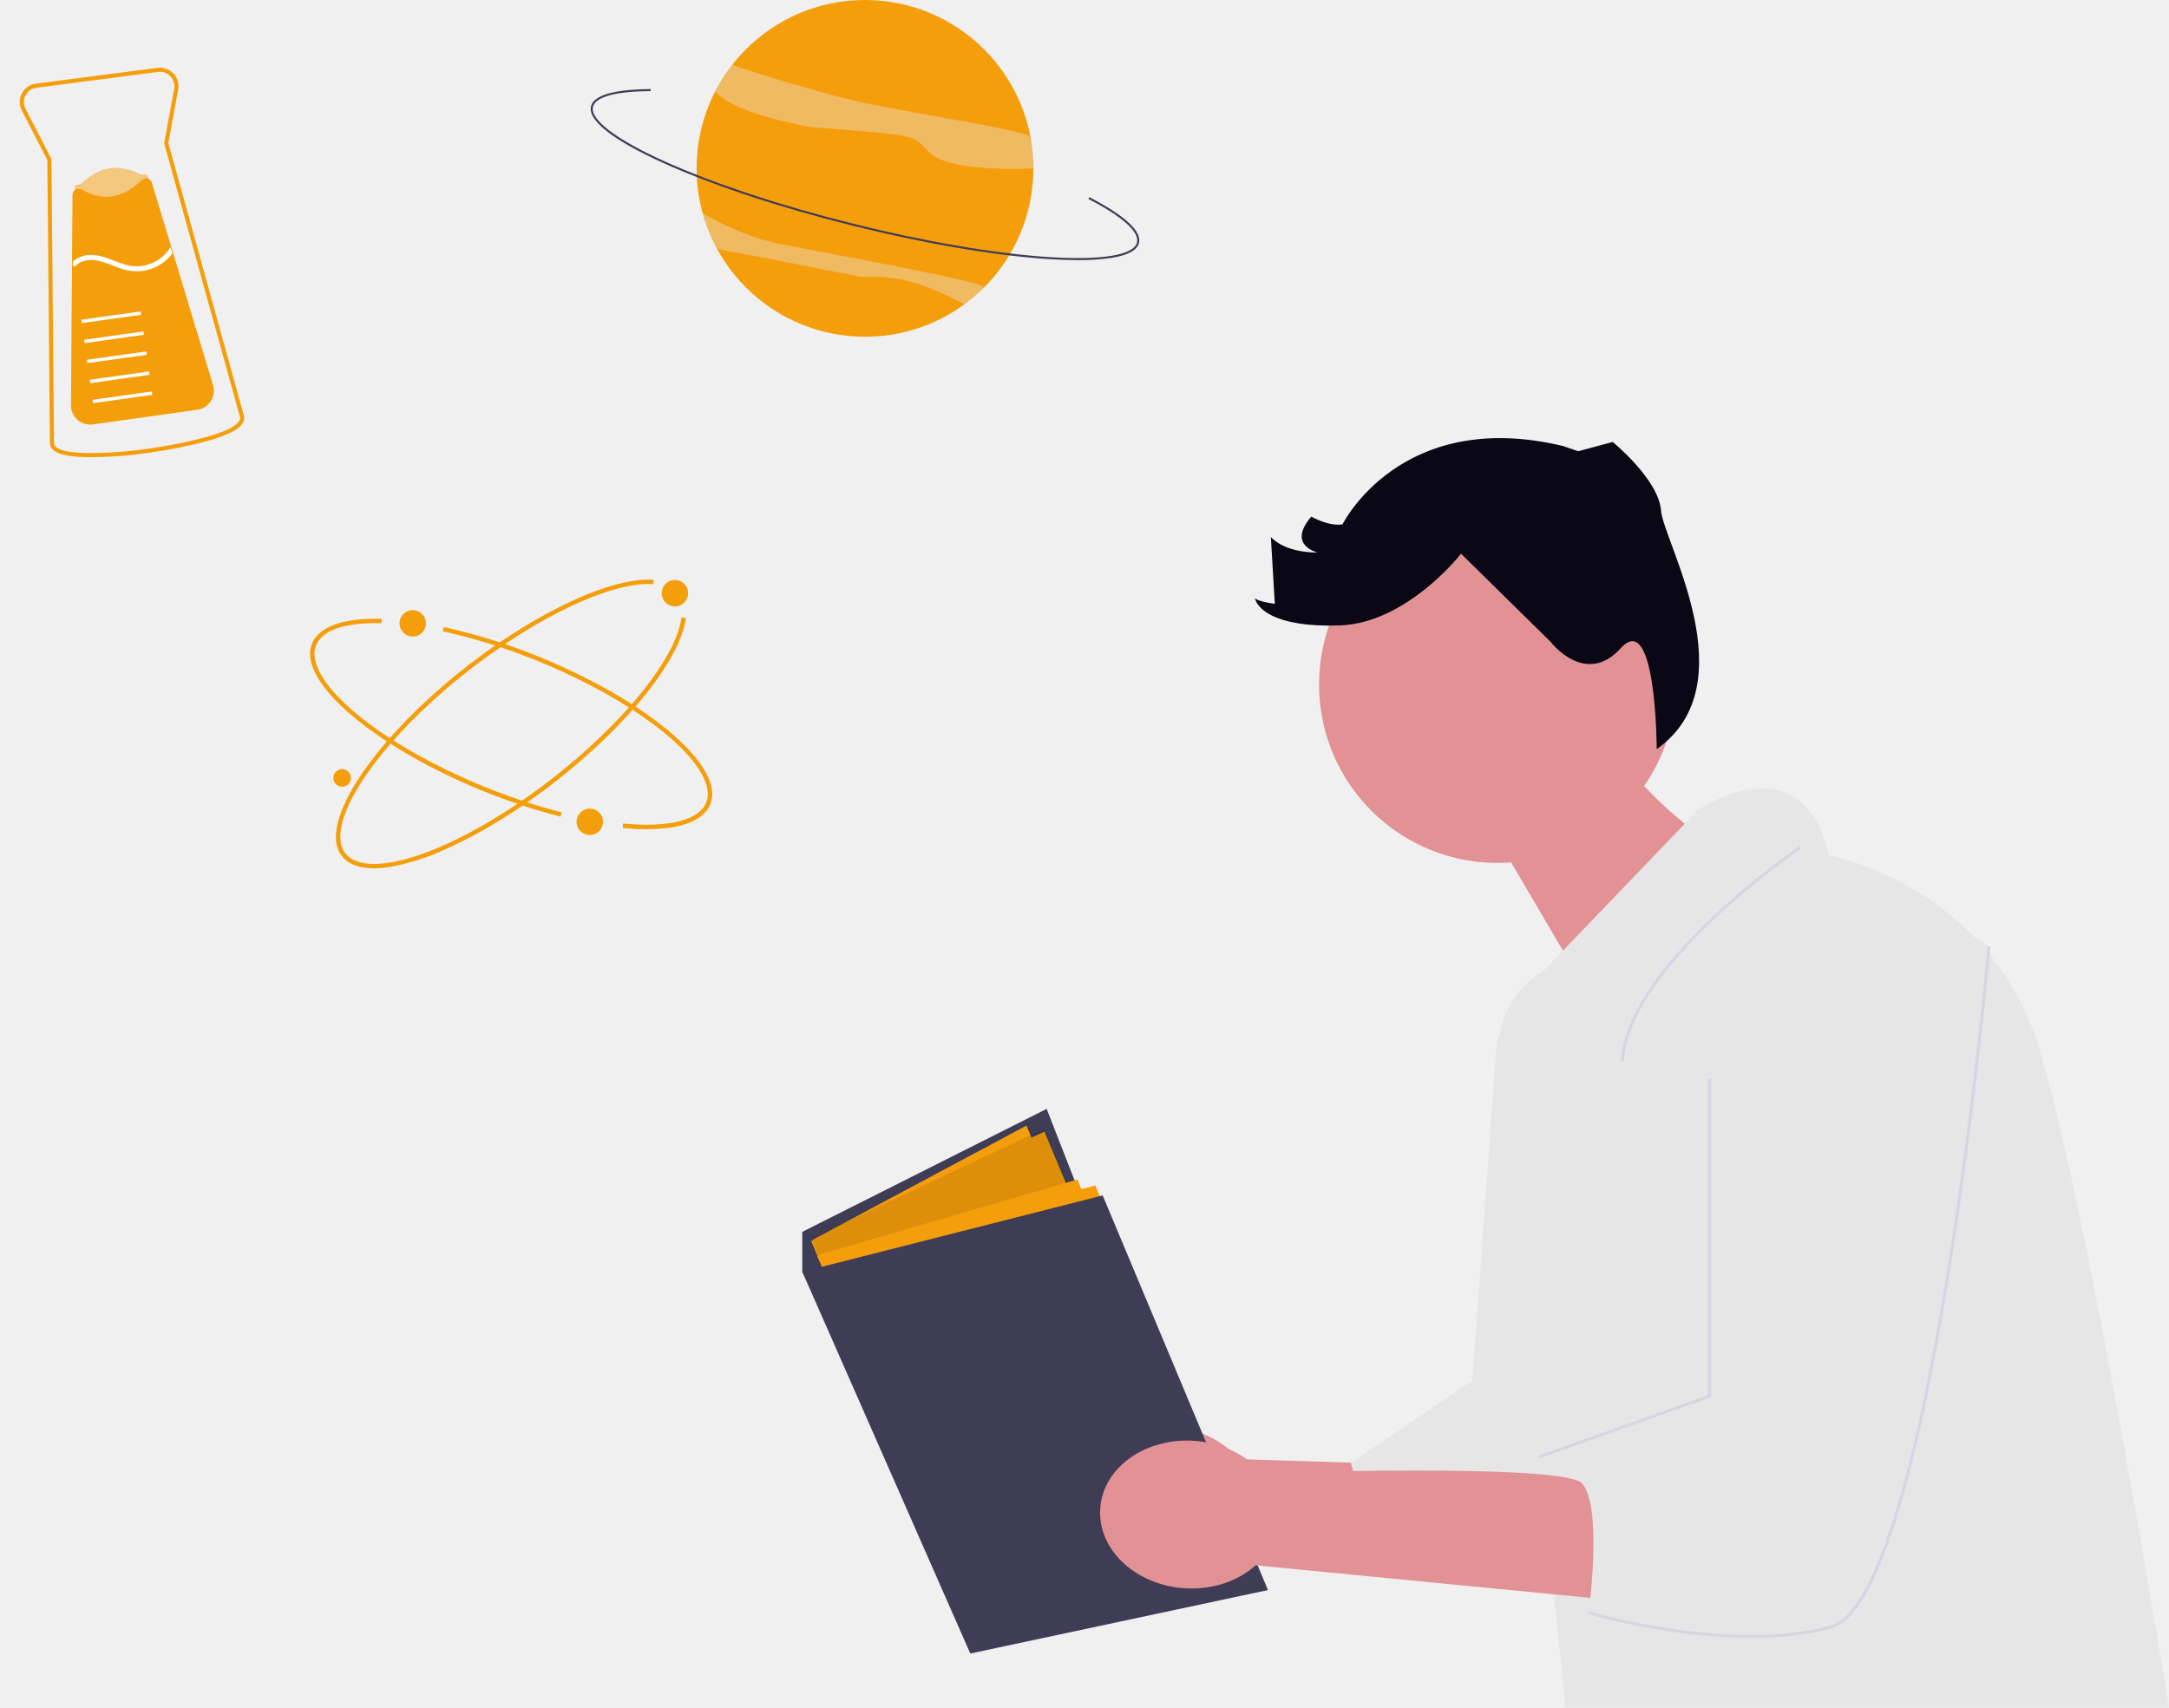
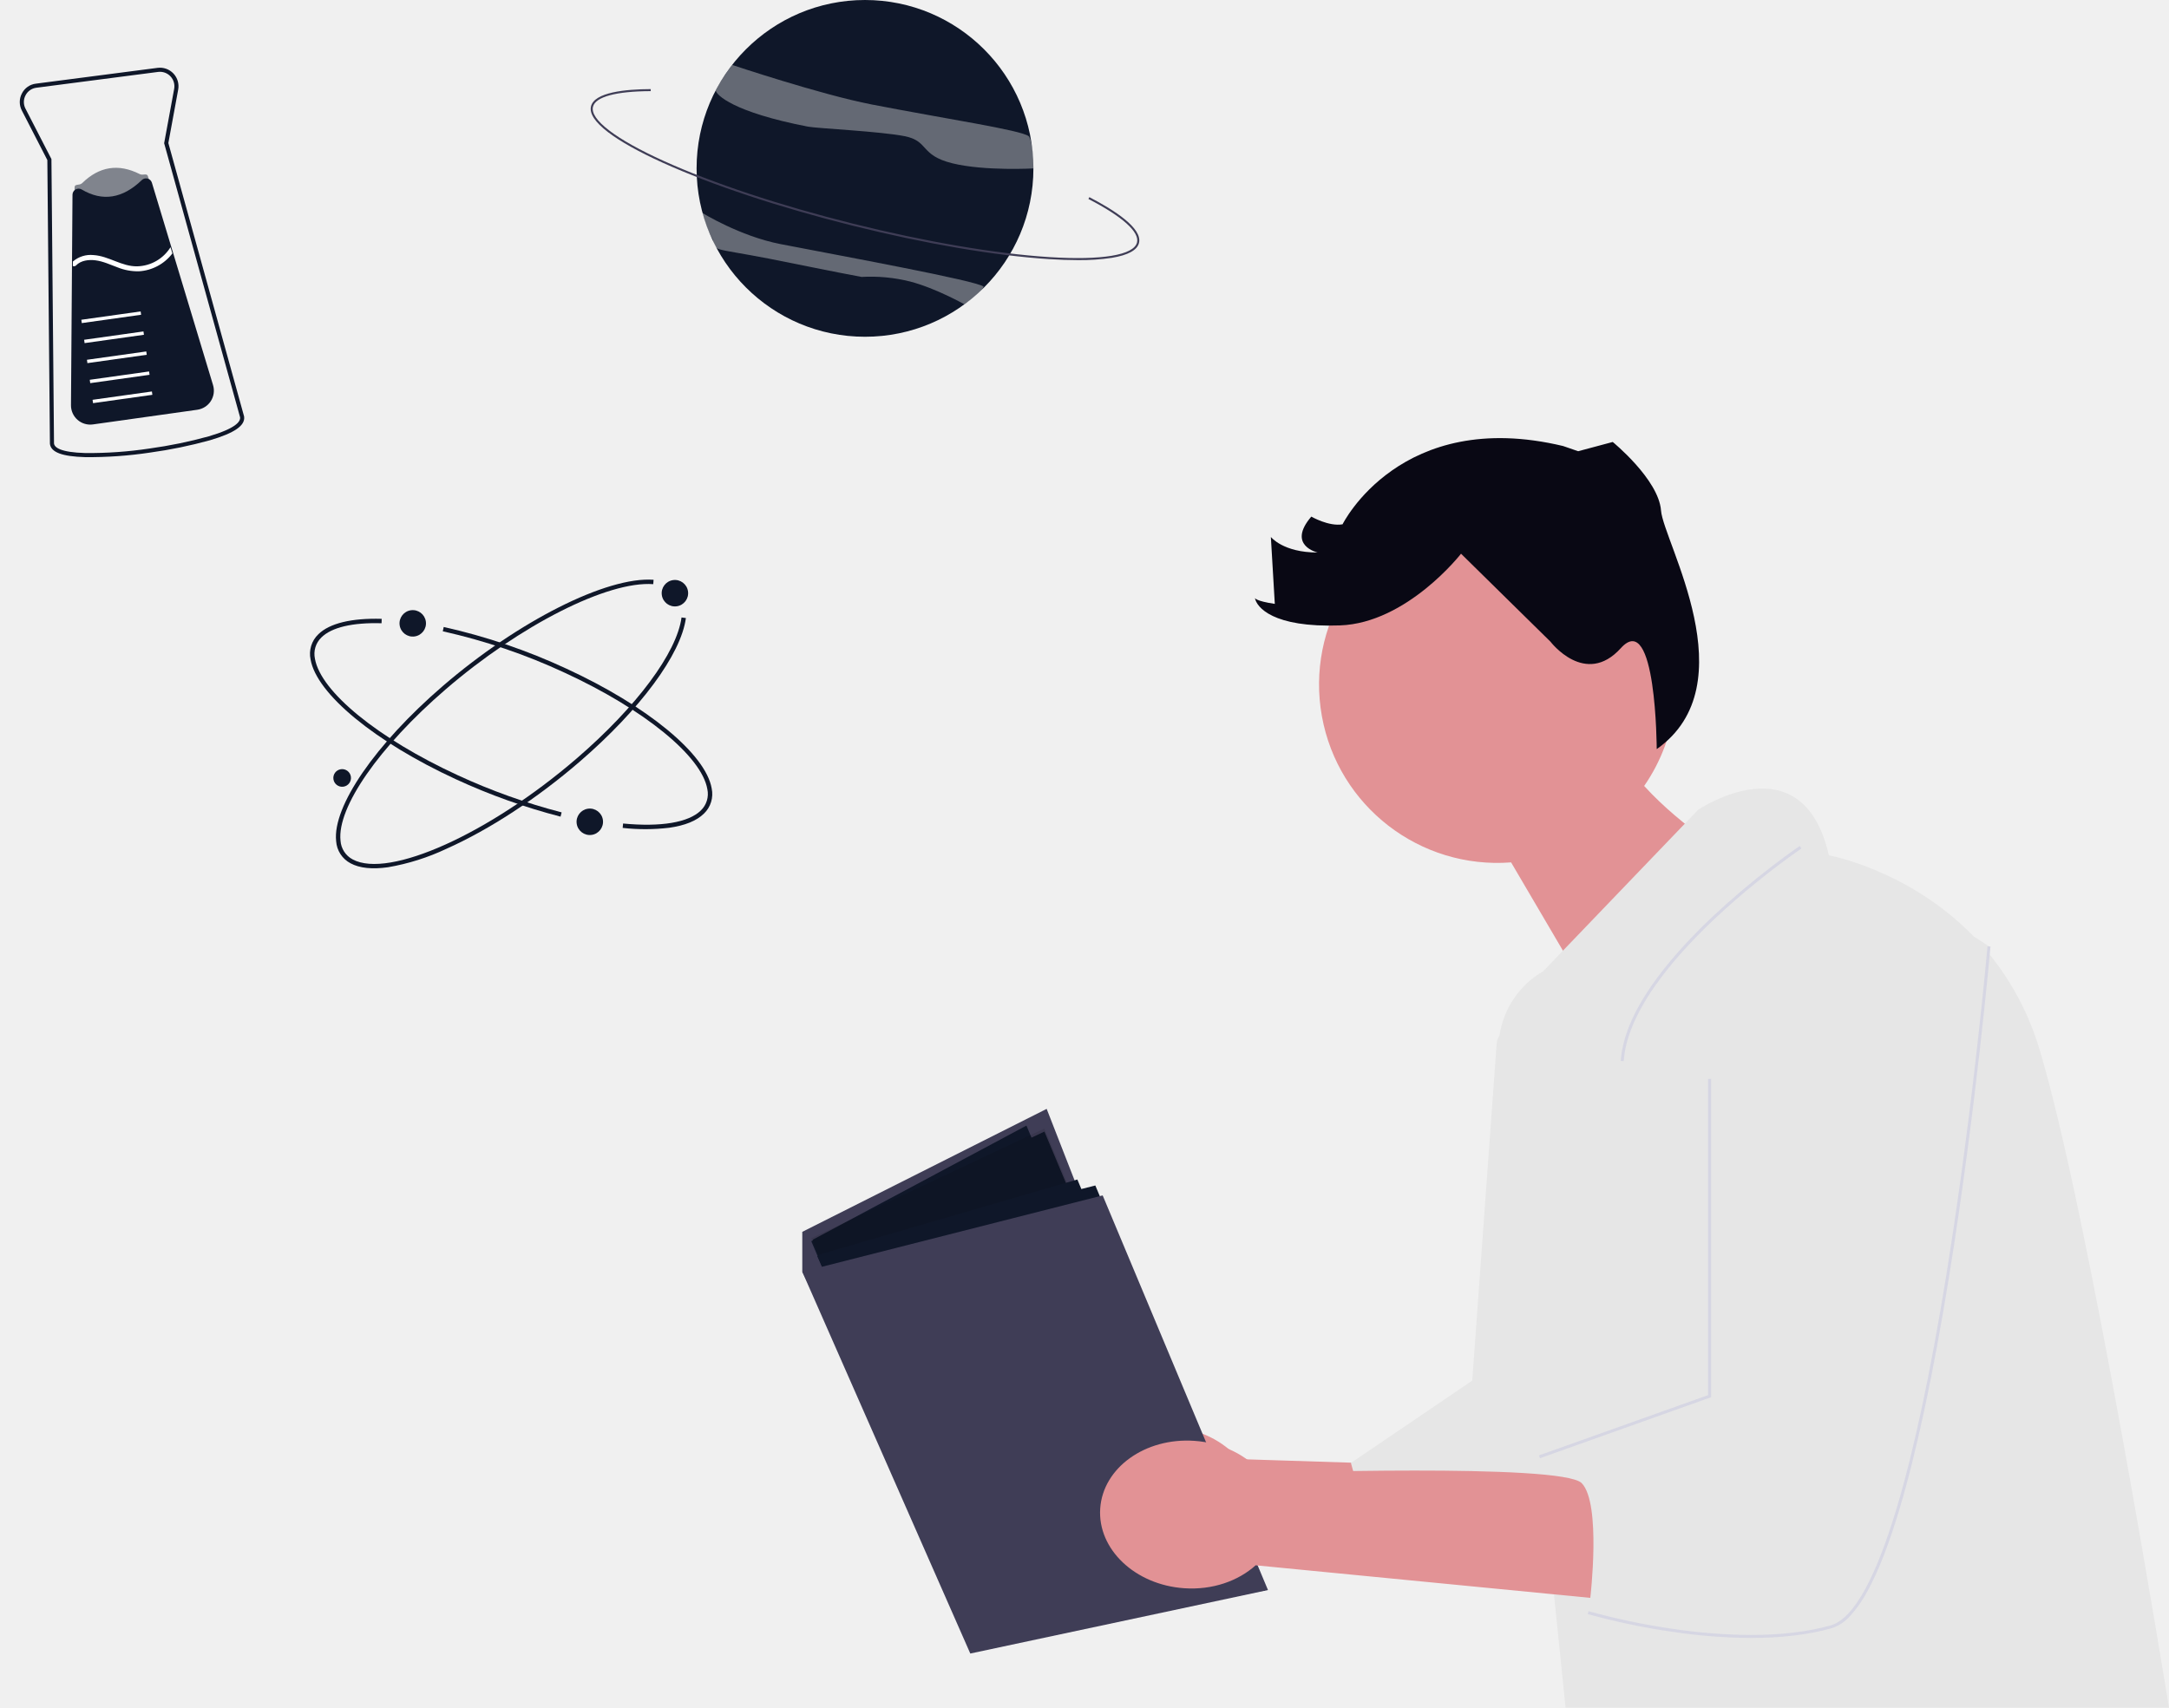
<svg xmlns="http://www.w3.org/2000/svg" width="960" height="755.946" viewBox="0 0 960 755.946" role="img" artist="Katerina Limpitsouni" source="https://undraw.co/">
  <g transform="translate(-407.168 -180.521)">
    <path d="M259.059,382.98l162.352,19.786-18.7-56.091-140.9-4.48c-6.722-7.941-17.479-13.472-29.924-14.313-21.775-1.471-40.413,11.945-41.63,29.965s15.447,33.821,37.222,35.292c12.444.841,23.848-3.194,31.577-10.158Z" transform="translate(693.648 484.24)" fill="#e29295" />
    <path d="M296.669,70.009A78.958,78.958,0,1,0,229.409,178.1l51.662,87.978,48.14-89.12s-23.564-13.631-40.906-32.694a78.872,78.872,0,0,0,8.364-74.253Z" transform="translate(846.57 384.183)" fill="#e29295" />
    <path d="M95.007,406.871,89.15,349.717,11.688,340.6,0,298.528,53.7,262.1,64.5,113.027a7.605,7.605,0,0,1,1.255-3.7A39.706,39.706,0,0,1,85.134,80.839l68.53-71.416s46.182-31.278,57.868,20.139c0,0,35.534,6.345,64.205,36q3.293,1.993,6.684,4.323s-.089,1-.263,2.877A122.9,122.9,0,0,1,304.9,115.9c22.126,73.622,57.182,290.975,57.182,290.975Z" transform="translate(1005.082 529.596)" fill="#e6e6e6" />
    <path d="M118.959,225.568l-1.323-.088c.662-9.983,5.257-21.208,13.659-33.363,6.692-9.682,15.807-19.983,27.09-30.616A345.049,345.049,0,0,1,184.9,139.053c7.109-5.445,11.915-8.7,11.962-8.732l.742,1.1a346.19,346.19,0,0,0-38.322,31.059c-11.212,10.568-20.263,20.8-26.9,30.4C124.121,204.83,119.605,215.829,118.959,225.568Z" transform="translate(1006.877 424.692)" fill="#d6d6e3" />
    <path d="M132.269,473.573h-.146a244.484,244.484,0,0,1-34.97-2.753A299.184,299.184,0,0,1,59.958,463l.377-1.271a297.814,297.814,0,0,0,37.03,7.781,243.111,243.111,0,0,0,34.77,2.736c13.385.011,25.274-1.411,35.342-4.222,5.116-1.428,10.28-6.872,15.35-16.181,4.668-8.571,9.328-20.571,13.851-35.667,7.632-25.471,15.011-60.085,21.932-102.879,3.4-21.022,8.523-55.541,13.621-100.608,3.049-26.951,4.662-45.126,4.678-45.306l1.32.117c-.016.181-1.63,18.371-4.681,45.338-2.816,24.889-7.466,62.558-13.63,100.67-6.93,42.851-14.322,77.522-21.971,103.048-4.55,15.184-9.246,27.269-13.957,35.92a54.752,54.752,0,0,1-7.749,11.213,18.9,18.9,0,0,1-8.408,5.611C157.683,472.137,145.718,473.573,132.269,473.573Z" transform="translate(1049.933 432.034)" fill="#d6d6e3" />
    <path d="M153.677,379.586l-.445-1.249,74.855-26.679V211.675h1.326V352.594Z" transform="translate(935.084 446.451)" fill="#d6d6e3" />
    <g transform="translate(762.262 671.396)">
      <path d="M275.063,160.841V143.17L383.224,88.734l72.107,184.774L344.917,302.8Z" transform="translate(-275.063 -88.734)" fill="#3f3d56" />
-       <path d="M456.342,276.358,381.25,96.969l-5.718,2.689-2.235-5.34-94.572,50.521.109.288-.771.363,7.95,18.682,52.932,140.413,6.092-1.719,1.861,4.37Z" transform="translate(-274.086 -86.916)" fill="#f59e0b" />
+       <path d="M456.342,276.358,381.25,96.969l-5.718,2.689-2.235-5.34-94.572,50.521.109.288-.771.363,7.95,18.682,52.932,140.413,6.092-1.719,1.861,4.37Z" transform="translate(-274.086 -86.916)" fill="#0F1729" />
      <path d="M346.9,305.584l109.444-30.877L381.249,95.318,278.063,143.839Z" transform="translate(-274.086 -86.591)" opacity="0.1" />
-       <path d="M478.225,294.358,403.133,114.969l-6.186,1.573-1.767-4.224-114.454,33.29.171.439-.834.212,8.051,18.3,52.832,135.5,6.6-.425L348.9,302.7Z" transform="translate(-273.436 -81.057)" fill="#f59e0b" />
+       <path d="M478.225,294.358,403.133,114.969l-6.186,1.573-1.767-4.224-114.454,33.29.171.439-.834.212,8.051,18.3,52.832,135.5,6.6-.425L348.9,302.7Z" transform="translate(-273.436 -81.057)" fill="#0F1729" />
      <path d="M349.423,320.435l131.755-28.1-73.167-174.7-132.947,33.8Z" transform="translate(-275.063 -79.327)" fill="#3f3d56" />
    </g>
    <path d="M251.354,387.677l148.109,14.416s4.973-41.85-3.807-50.795-141.547-4.407-141.547-4.407c-6.722-7.941-17.479-13.472-29.924-14.313-21.775-1.471-40.413,11.945-41.63,29.965S198,396.364,219.778,397.835c12.444.841,23.848-3.194,31.577-10.158Z" transform="translate(711.565 485.769)" fill="#e29295" />
    <path d="M98.146,61.434S74.325,92.1,44.573,93.175,7.628,85.082,6.912,81.03c0,0,.239,1.351,8.809,2.618L13.974,54.025s5.395,6.91,20.708,6.881c0,0-13.775-3.094-2.807-15.893,0,0,7.754,4.479,13.83,3.407,0,0,25.646-51.877,97.619-34.651l6.671,2.3L157.717,14l7.571-2.027s20.336,16.6,21.37,30.341,38.625,77.041-1.9,105.621c0,0-.156-62.09-15.881-44.7s-31.136-2.847-31.136-2.847l-39.6-38.958Z" transform="translate(955.677 364.2)" fill="#090814" />
    <g transform="translate(542.46 457.213) rotate(-8)">
-       <circle cx="3.904" cy="3.904" r="3.904" transform="translate(2.665 65.374)" fill="#f59e0b" />
-       <path d="M99.907,98.907a274.444,274.444,0,0,1-43.6-22.861C23.139,54.707.524,30.025.032,14.626A11.966,11.966,0,0,1,5,4.02C10.568-.083,20.489-1.069,33.7,1.171L33.37,3.1C20.7.946,11.289,1.809,6.162,5.592a10.122,10.122,0,0,0-4.176,8.974C2.461,29.348,24.717,53.392,57.374,74.4a272.416,272.416,0,0,0,43.269,22.7Z" transform="translate(0 0.79)" fill="#f59e0b" />
-       <path d="M87.163,101.9a89.534,89.534,0,0,1-20.435-2.8l.454-1.9c16.363,3.923,28.745,3.595,34.87-.92a10.121,10.121,0,0,0,4.176-8.974C105.754,72.529,83.5,48.486,50.84,27.476A263.88,263.88,0,0,0,0,1.832L.671,0a265.879,265.879,0,0,1,51.22,25.832c33.171,21.337,55.79,46.017,56.282,61.419a11.966,11.966,0,0,1-4.969,10.606C99.556,100.552,94.133,101.9,87.163,101.9Z" transform="translate(59.71 9.357)" fill="#f59e0b" />
-       <path d="M21.1,110.449c-6.989,0-12.463-1.341-16.1-4.029A11.967,11.967,0,0,1,.032,95.814c.492-15.4,23.111-40.076,56.283-61.419C93.389,10.547,135-3.585,155.265.791l-.412,1.9c-19.8-4.274-60.8,9.743-97.483,33.337C24.714,57.034,2.456,81.081,1.982,95.865a10.12,10.12,0,0,0,4.176,8.974c14.652,10.805,61.478-2.849,104.383-30.452,29.473-18.958,50.415-40.168,54.654-55.355l1.879.524c-4.363,15.627-25.62,37.266-55.478,56.473-21.012,13.515-43.606,24.137-63.62,29.907A100,100,0,0,1,21.1,110.449Z" transform="translate(0.006 0.798)" fill="#f59e0b" />
-       <circle cx="5.855" cy="5.855" r="5.855" transform="translate(41.18 0)" fill="#f59e0b" />
-       <circle cx="5.855" cy="5.855" r="5.855" transform="translate(106.553 97.899)" fill="#f59e0b" />
-       <circle cx="5.855" cy="5.855" r="5.855" transform="translate(157.941 2.929)" fill="#f59e0b" />
+       <circle cx="3.904" cy="3.904" r="3.904" transform="translate(2.665 65.374)" fill="#0F1729" />
+       <path d="M99.907,98.907a274.444,274.444,0,0,1-43.6-22.861C23.139,54.707.524,30.025.032,14.626A11.966,11.966,0,0,1,5,4.02C10.568-.083,20.489-1.069,33.7,1.171L33.37,3.1C20.7.946,11.289,1.809,6.162,5.592a10.122,10.122,0,0,0-4.176,8.974C2.461,29.348,24.717,53.392,57.374,74.4a272.416,272.416,0,0,0,43.269,22.7Z" transform="translate(0 0.79)" fill="#0F1729" />
+       <path d="M87.163,101.9a89.534,89.534,0,0,1-20.435-2.8l.454-1.9c16.363,3.923,28.745,3.595,34.87-.92a10.121,10.121,0,0,0,4.176-8.974C105.754,72.529,83.5,48.486,50.84,27.476A263.88,263.88,0,0,0,0,1.832L.671,0a265.879,265.879,0,0,1,51.22,25.832c33.171,21.337,55.79,46.017,56.282,61.419a11.966,11.966,0,0,1-4.969,10.606C99.556,100.552,94.133,101.9,87.163,101.9Z" transform="translate(59.71 9.357)" fill="#0F1729" />
+       <path d="M21.1,110.449c-6.989,0-12.463-1.341-16.1-4.029A11.967,11.967,0,0,1,.032,95.814c.492-15.4,23.111-40.076,56.283-61.419C93.389,10.547,135-3.585,155.265.791l-.412,1.9c-19.8-4.274-60.8,9.743-97.483,33.337C24.714,57.034,2.456,81.081,1.982,95.865a10.12,10.12,0,0,0,4.176,8.974c14.652,10.805,61.478-2.849,104.383-30.452,29.473-18.958,50.415-40.168,54.654-55.355l1.879.524c-4.363,15.627-25.62,37.266-55.478,56.473-21.012,13.515-43.606,24.137-63.62,29.907A100,100,0,0,1,21.1,110.449Z" transform="translate(0.006 0.798)" fill="#0F1729" />
+       <circle cx="5.855" cy="5.855" r="5.855" transform="translate(41.18 0)" fill="#0F1729" />
+       <circle cx="5.855" cy="5.855" r="5.855" transform="translate(106.553 97.899)" fill="#0F1729" />
+       <circle cx="5.855" cy="5.855" r="5.855" transform="translate(157.941 2.929)" fill="#0F1729" />
    </g>
    <g transform="translate(407.168 219.786) rotate(-8)">
-       <path d="M43.4,168.756a182.139,182.139,0,0,1-28.782-2C4.645,165.072,0,162.561,0,158.856l.007-.147L16.354,34.2,8.23,10.914A8.112,8.112,0,0,1,9.313,3.423,7.978,7.978,0,0,1,16.086,0L70.345.568a8.207,8.207,0,0,1,7.7,10.8L70.441,34.19,86.794,158.7v.059c0,4.013-5.23,6.632-16.467,8.29A202.247,202.247,0,0,1,43.4,168.756ZM15.9,1.815a6.235,6.235,0,0,0-5.116,2.665,6.318,6.318,0,0,0-.843,5.835l8.266,23.7-.028.214L1.812,158.876v.029c0,1.729,2.275,4.233,13.106,6.065A180.244,180.244,0,0,0,43.4,166.941a200.417,200.417,0,0,0,26.664-1.687c12.331-1.82,14.918-4.51,14.917-6.446L68.587,34.012,76.325,10.8a6.393,6.393,0,0,0-6-8.415L16.056,1.817Z" transform="translate(0 0)" fill="#f59e0b" />
-       <path d="M61.873,101.972H0L9.808,35.648l.267-1.828L14.162,6.209c.249-1.684,2.188-.376,3.559-1.386,8.512-6.268,17.126-6.45,25.815-.408,1.343.934,3.2-.159,3.449,1.457l4.293,27.695.415,2.679Z" transform="translate(12.463 41.633)" fill="#f59e0b" opacity="0.5" />
-       <path d="M55.181,104.621H8.514A8.514,8.514,0,0,1,.092,94.86l13.634-92.2A2.706,2.706,0,0,1,18.1.955c8.31,6.657,17.366,6.507,26.918-.443a2.656,2.656,0,0,1,2.6-.3A2.7,2.7,0,0,1,49.264,2.3L63.6,94.8a8.515,8.515,0,0,1-8.414,9.818Z" transform="translate(11.517 48.273)" fill="#f59e0b" />
+       <path d="M43.4,168.756a182.139,182.139,0,0,1-28.782-2C4.645,165.072,0,162.561,0,158.856l.007-.147L16.354,34.2,8.23,10.914A8.112,8.112,0,0,1,9.313,3.423,7.978,7.978,0,0,1,16.086,0L70.345.568a8.207,8.207,0,0,1,7.7,10.8L70.441,34.19,86.794,158.7v.059c0,4.013-5.23,6.632-16.467,8.29A202.247,202.247,0,0,1,43.4,168.756ZM15.9,1.815a6.235,6.235,0,0,0-5.116,2.665,6.318,6.318,0,0,0-.843,5.835l8.266,23.7-.028.214L1.812,158.876v.029c0,1.729,2.275,4.233,13.106,6.065A180.244,180.244,0,0,0,43.4,166.941a200.417,200.417,0,0,0,26.664-1.687c12.331-1.82,14.918-4.51,14.917-6.446L68.587,34.012,76.325,10.8a6.393,6.393,0,0,0-6-8.415L16.056,1.817Z" transform="translate(0 0)" fill="#0F1729" />
+       <path d="M61.873,101.972H0L9.808,35.648l.267-1.828L14.162,6.209c.249-1.684,2.188-.376,3.559-1.386,8.512-6.268,17.126-6.45,25.815-.408,1.343.934,3.2-.159,3.449,1.457l4.293,27.695.415,2.679Z" transform="translate(12.463 41.633)" fill="#0F1729" opacity="0.5" />
+       <path d="M55.181,104.621H8.514A8.514,8.514,0,0,1,.092,94.86l13.634-92.2A2.706,2.706,0,0,1,18.1.955c8.31,6.657,17.366,6.507,26.918-.443a2.656,2.656,0,0,1,2.6-.3A2.7,2.7,0,0,1,49.264,2.3L63.6,94.8a8.515,8.515,0,0,1-8.414,9.818Z" transform="translate(11.517 48.273)" fill="#0F1729" />
      <rect width="26.514" height="1.491" transform="translate(21.408 142.084)" fill="#fff" />
      <rect width="26.514" height="1.491" transform="translate(21.408 133.138)" fill="#fff" />
      <rect width="26.514" height="1.491" transform="translate(21.408 124.192)" fill="#fff" />
      <rect width="26.514" height="1.491" transform="translate(21.408 115.247)" fill="#fff" />
      <rect width="26.514" height="1.491" transform="translate(21.408 106.301)" fill="#fff" />
      <path d="M44.407,4.5a20.09,20.09,0,0,1-15.767,5.77,24.062,24.062,0,0,1-9.192-3.079c-2.989-1.6-5.882-3.519-9.191-4.413C7.358,2,3.921,1.894,1.431,3.832A1.21,1.21,0,0,1,0,3.869L.283,1.931A12.015,12.015,0,0,1,9.728.358C16.378,1.7,21.425,7.2,28.238,7.992A17.855,17.855,0,0,0,43.96,1.67l.007-.007Z" transform="translate(20.998 78.331)" fill="#fff" />
    </g>
    <g transform="translate(668.608 180.521)">
-       <circle cx="74.538" cy="74.538" r="74.538" transform="translate(46.871)" fill="#f59e0b" />
+       <circle cx="74.538" cy="74.538" r="74.538" transform="translate(46.871)" fill="#0F1729" />
      <path d="M389.2,451.965q-5.812,0-12.741-.439c-23.891-1.517-54.837-6.792-87.138-14.852s-62.1-17.943-83.9-27.828C194.8,404.03,186.651,399.472,181.2,395.3c-5.776-4.419-8.3-8.272-7.509-11.449,1.545-6.19,15.224-7.545,26.427-7.591l0,.9c-15.385.063-24.461,2.517-25.557,6.909-1.4,5.594,9.989,14.326,31.235,23.959,21.755,9.863,51.5,19.727,83.746,27.775s63.138,13.313,86.977,14.827c23.28,1.479,37.434-.881,38.829-6.475,1.159-4.644-6.481-11.486-21.513-19.265l.414-.8c10.922,5.652,23.6,13.76,21.973,20.283-.793,3.178-4.833,5.391-12.008,6.579A94.052,94.052,0,0,1,389.2,451.965Z" transform="translate(-173.544 -336.817)" fill="#3f3d56" />
      <path d="M68.794,5.4c33.772,0,67.056-1.486,71.058.532,1.982,1.379,5.264,13.483,5.264,13.483s-21.478,5.487-36.255,4.733-11.9-7.679-22.852-7.75-38.854,4.025-42.968,4.025C9.269,20.421.711,14.382,0,12.526.713,8.887,4.947,0,4.947,0S45.863,5.4,68.794,5.4Z" transform="translate(57.737 27.792) rotate(11)" fill="#e6e6e6" opacity="0.395" />
      <path d="M36.58,6.943c27,0,88.69-.691,91.889,1.346-.674,2.838-6.864,9.308-6.864,9.308s-13.646-4.566-25.458-5.328a71.677,71.677,0,0,0-21.57,2.1c-8.932.112-38.2-.129-41.415-.129-27,0-24.027,1.615-26.5-3.781C3.654,7.563,0,0,0,0S18.25,6.943,36.58,6.943Z" transform="translate(49.413 94.254) rotate(11)" fill="#e6e6e6" opacity="0.395" />
    </g>
  </g>
</svg>
